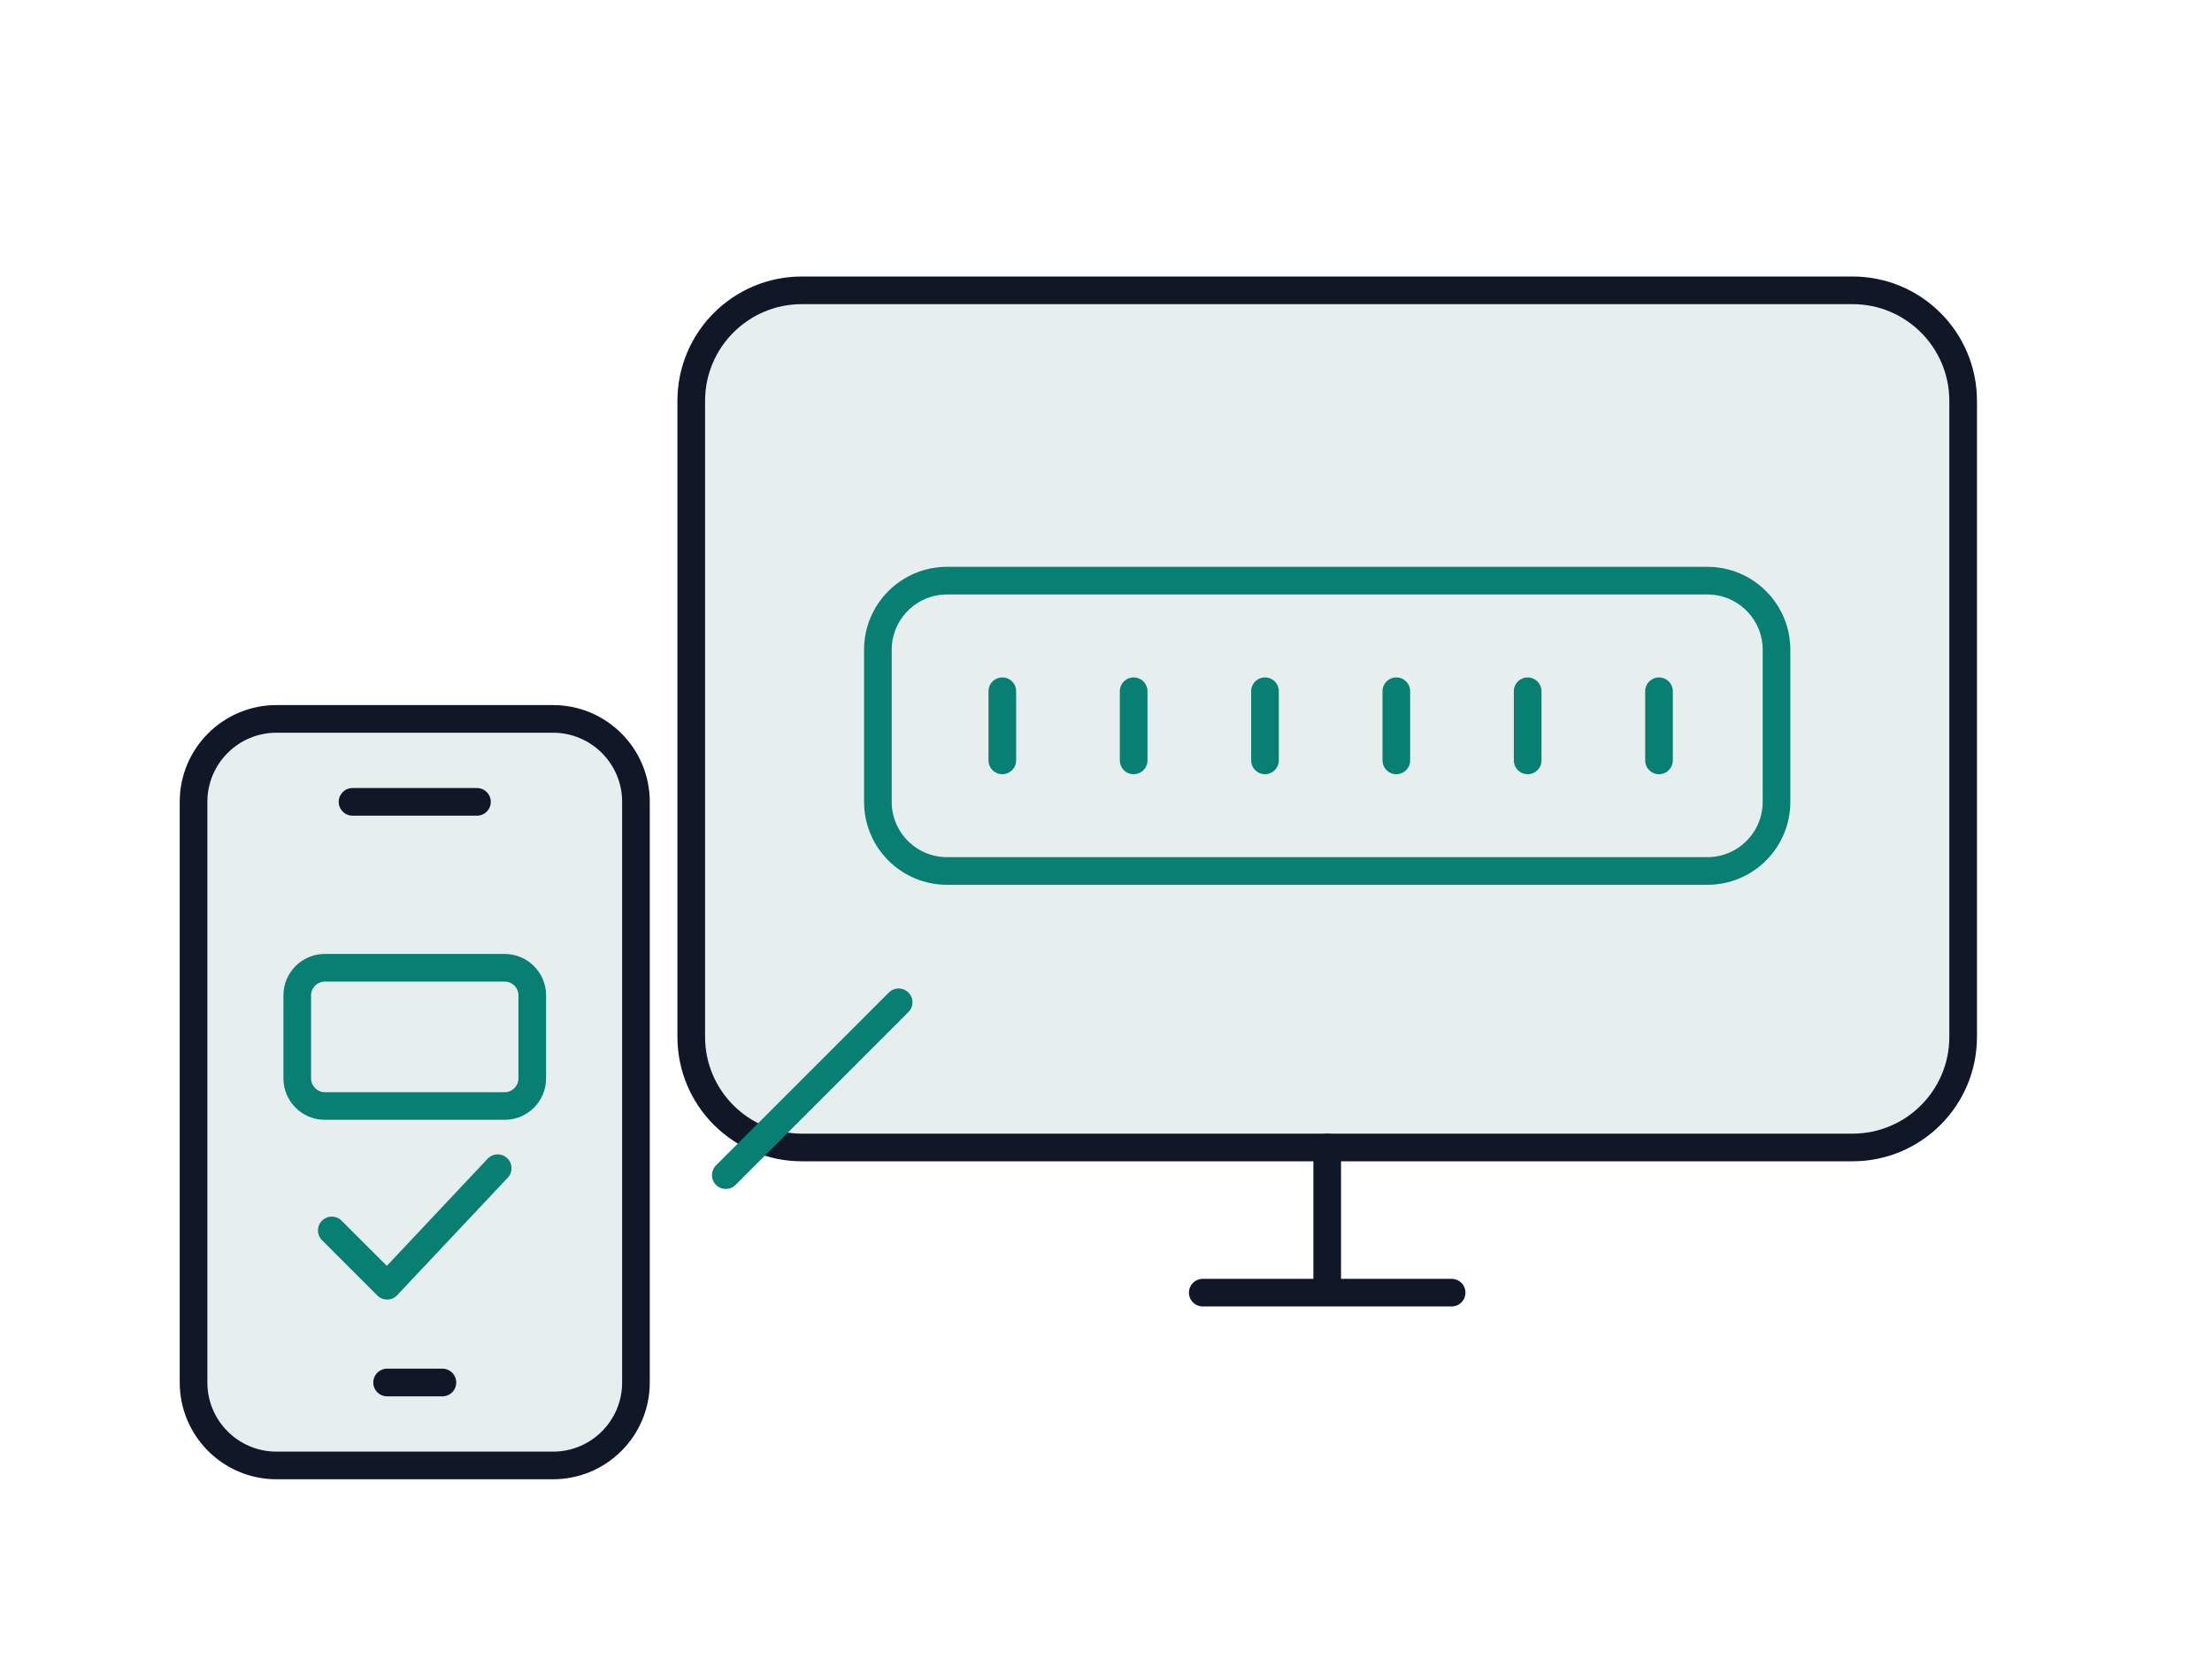
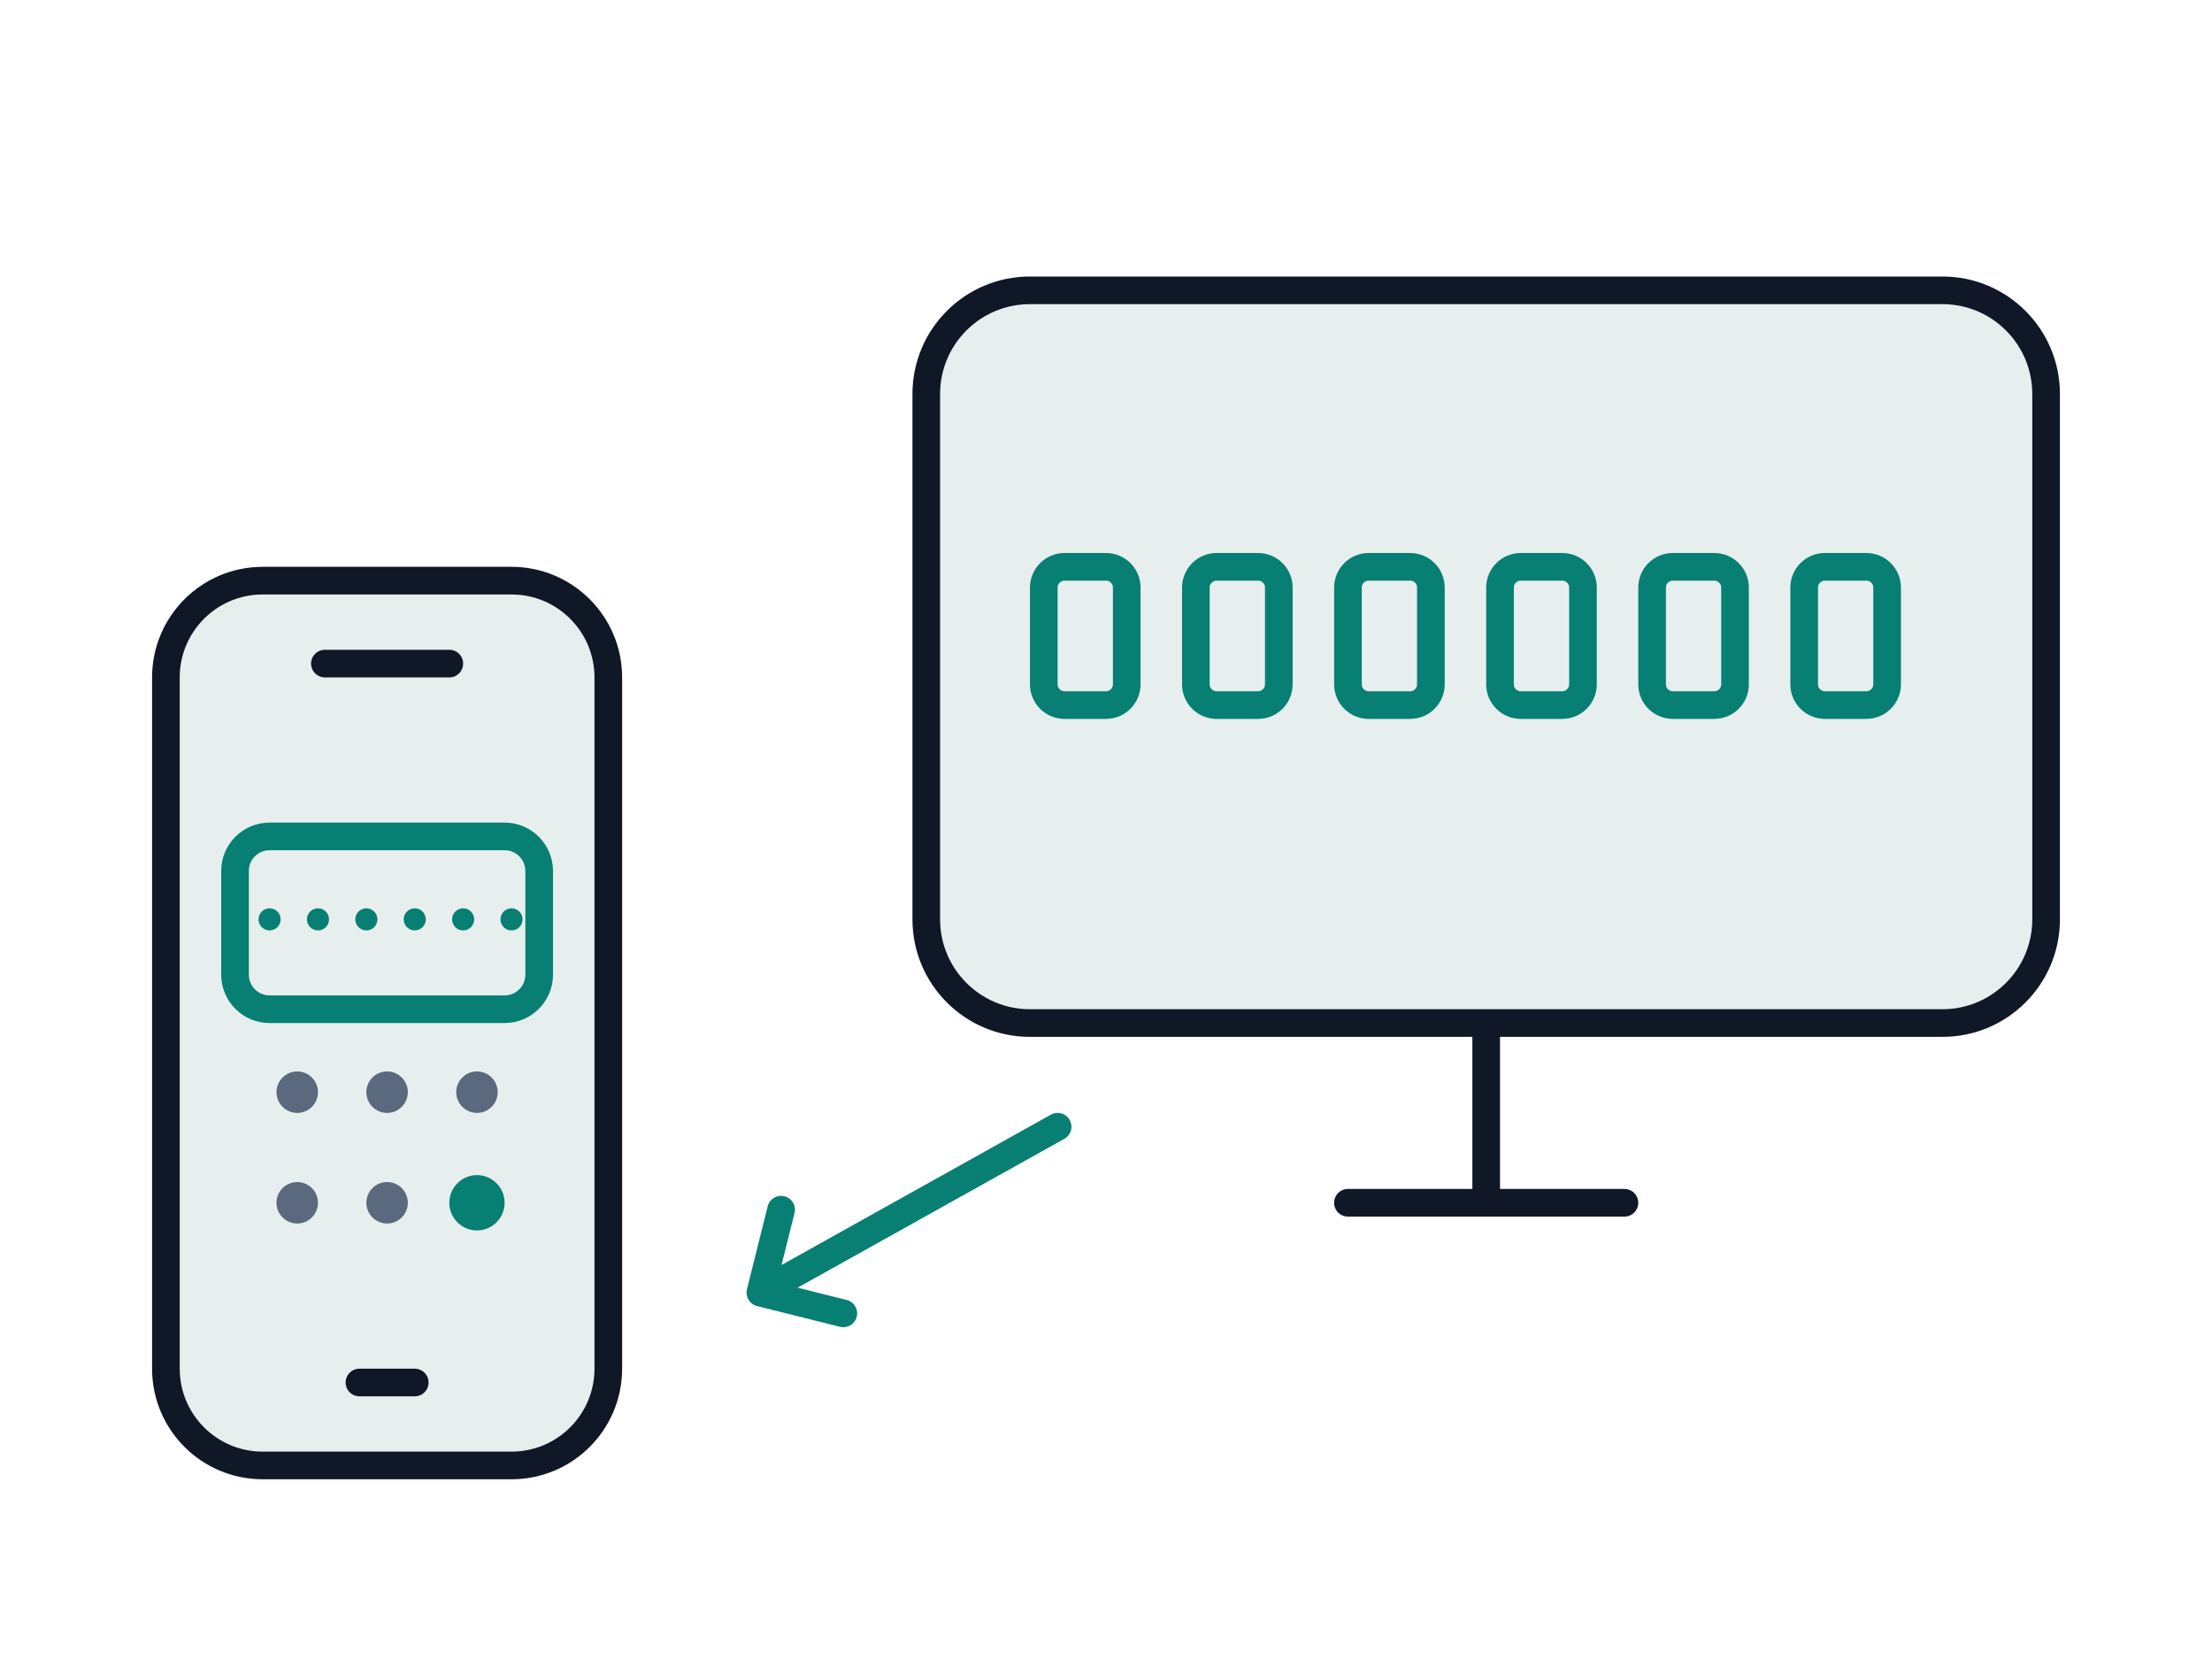
<svg xmlns="http://www.w3.org/2000/svg" width="320" height="240" viewBox="0 0 320 240">
  <g fill="none" stroke="#101827" stroke-width="4" stroke-linecap="round" stroke-linejoin="round">
-     <rect x="100" y="42" width="184" height="124" rx="16" fill="#E6EFEE" />
-     <path d="M174 187h36m-18-21v21" />
-     <rect x="28" y="104" width="64" height="108" rx="12" fill="#E6EFEE" />
-     <path d="M51 116h18m-13 84h8" />
+     <rect x="134" y="42" width="162" height="106" rx="15" fill="#E6EFEE" />
+     <path d="M215 149v25m-20 0h40" />
+   </g>
+   <g fill="none" stroke="#101827" stroke-width="4" stroke-linecap="round" stroke-linejoin="round">
+     <rect x="24" y="84" width="64" height="128" rx="14" fill="#E6EFEE" />
+     <path d="M47 96h18m-13 104h8" />
  </g>
  <g fill="none" stroke="#087F73" stroke-width="4" stroke-linecap="round" stroke-linejoin="round">
-     <rect x="127" y="84" width="130" height="42" rx="10" />
-     <path d="M145 100v10m19-10v10m19-10v10m19-10v10m19-10v10m19-10v10" />
-     <rect x="43" y="140" width="34" height="20" rx="4" />
-     <path d="m48 178 8 8 16-17m33 1 25-25" />
+     <rect x="151" y="82" width="12" height="20" rx="3" />
+     <rect x="173" y="82" width="12" height="20" rx="3" />
+     <rect x="195" y="82" width="12" height="20" rx="3" />
+     <rect x="217" y="82" width="12" height="20" rx="3" />
+     <rect x="239" y="82" width="12" height="20" rx="3" />
+     <rect x="261" y="82" width="12" height="20" rx="3" />
+     <rect x="34" y="121" width="44" height="25" rx="5" />
+     <path d="m153 163-43 24m3-12-3 12 12 3" />
+   </g>
+   <g fill="#5A697D">
+     <circle cx="43" cy="158" r="3" />
+     <circle cx="56" cy="158" r="3" />
+     <circle cx="69" cy="158" r="3" />
+     <circle cx="43" cy="174" r="3" />
+     <circle cx="56" cy="174" r="3" />
+     <circle cx="69" cy="174" r="3" />
+   </g>
+   <g fill="#087F73">
+     <circle cx="39" cy="133" r="1.6" />
+     <circle cx="46" cy="133" r="1.6" />
+     <circle cx="53" cy="133" r="1.6" />
+     <circle cx="60" cy="133" r="1.6" />
+     <circle cx="67" cy="133" r="1.6" />
+     <circle cx="74" cy="133" r="1.6" />
+     <circle cx="69" cy="174" r="4" />
  </g>
</svg>
